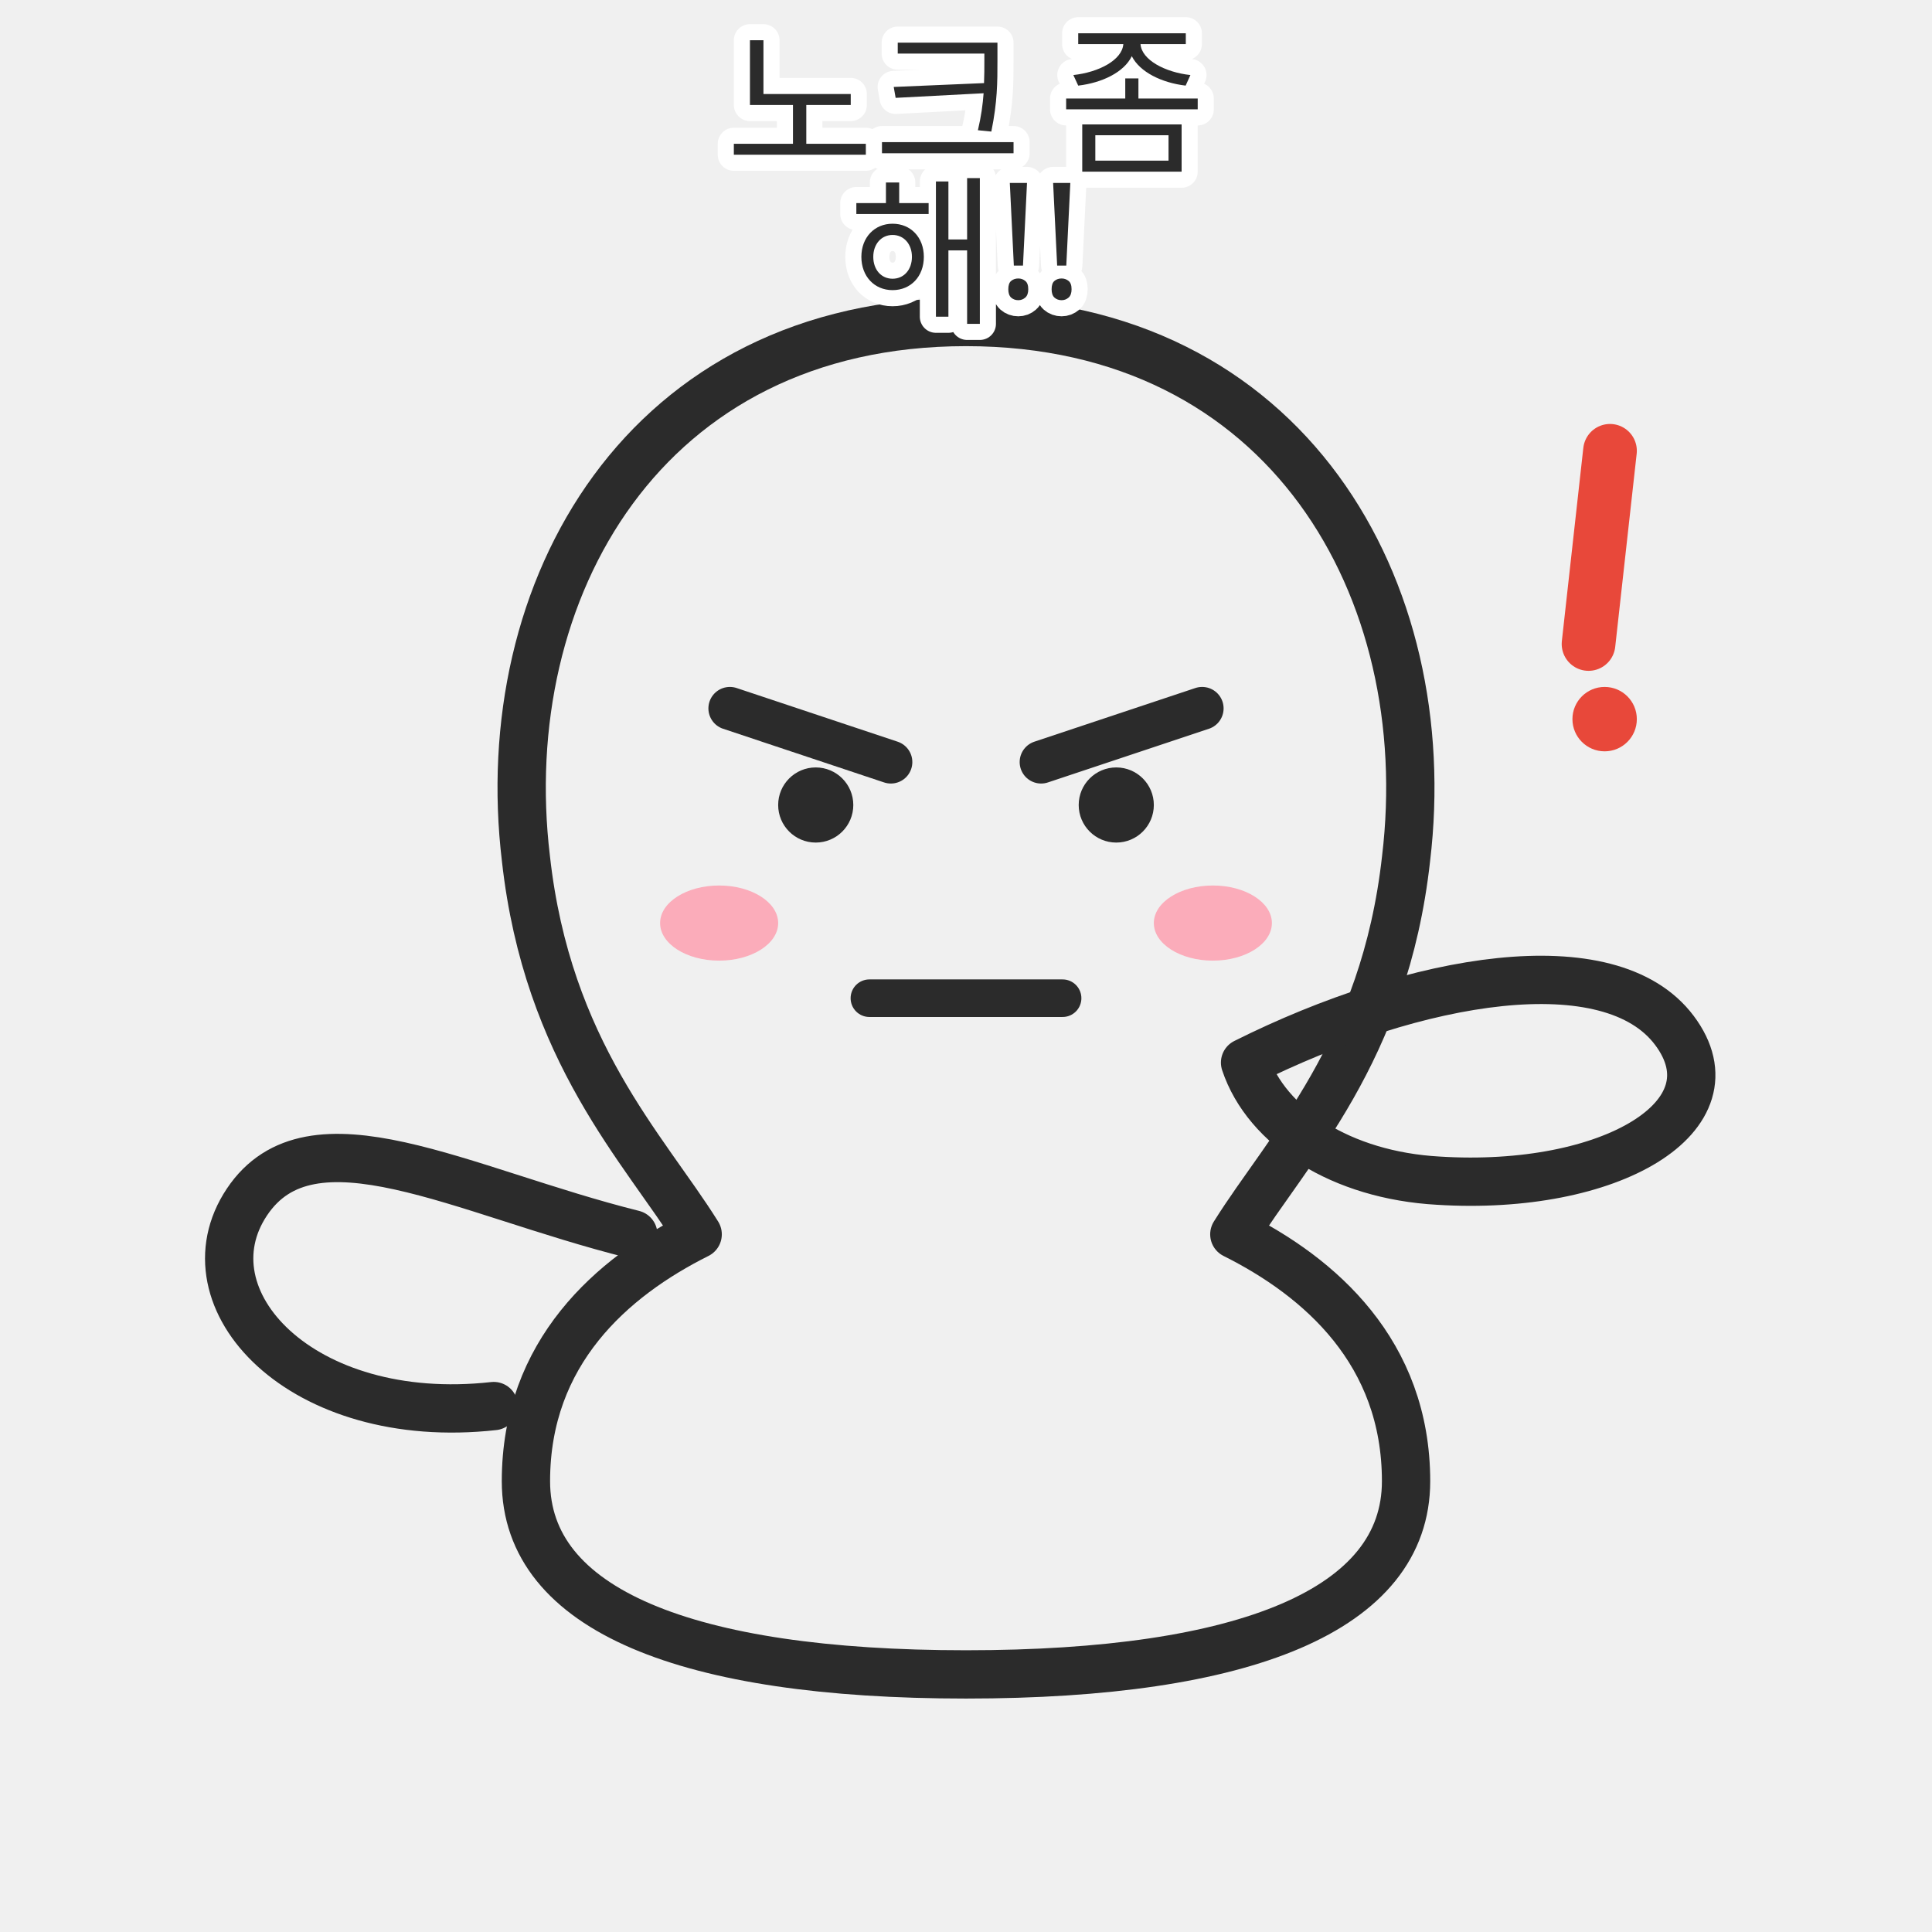
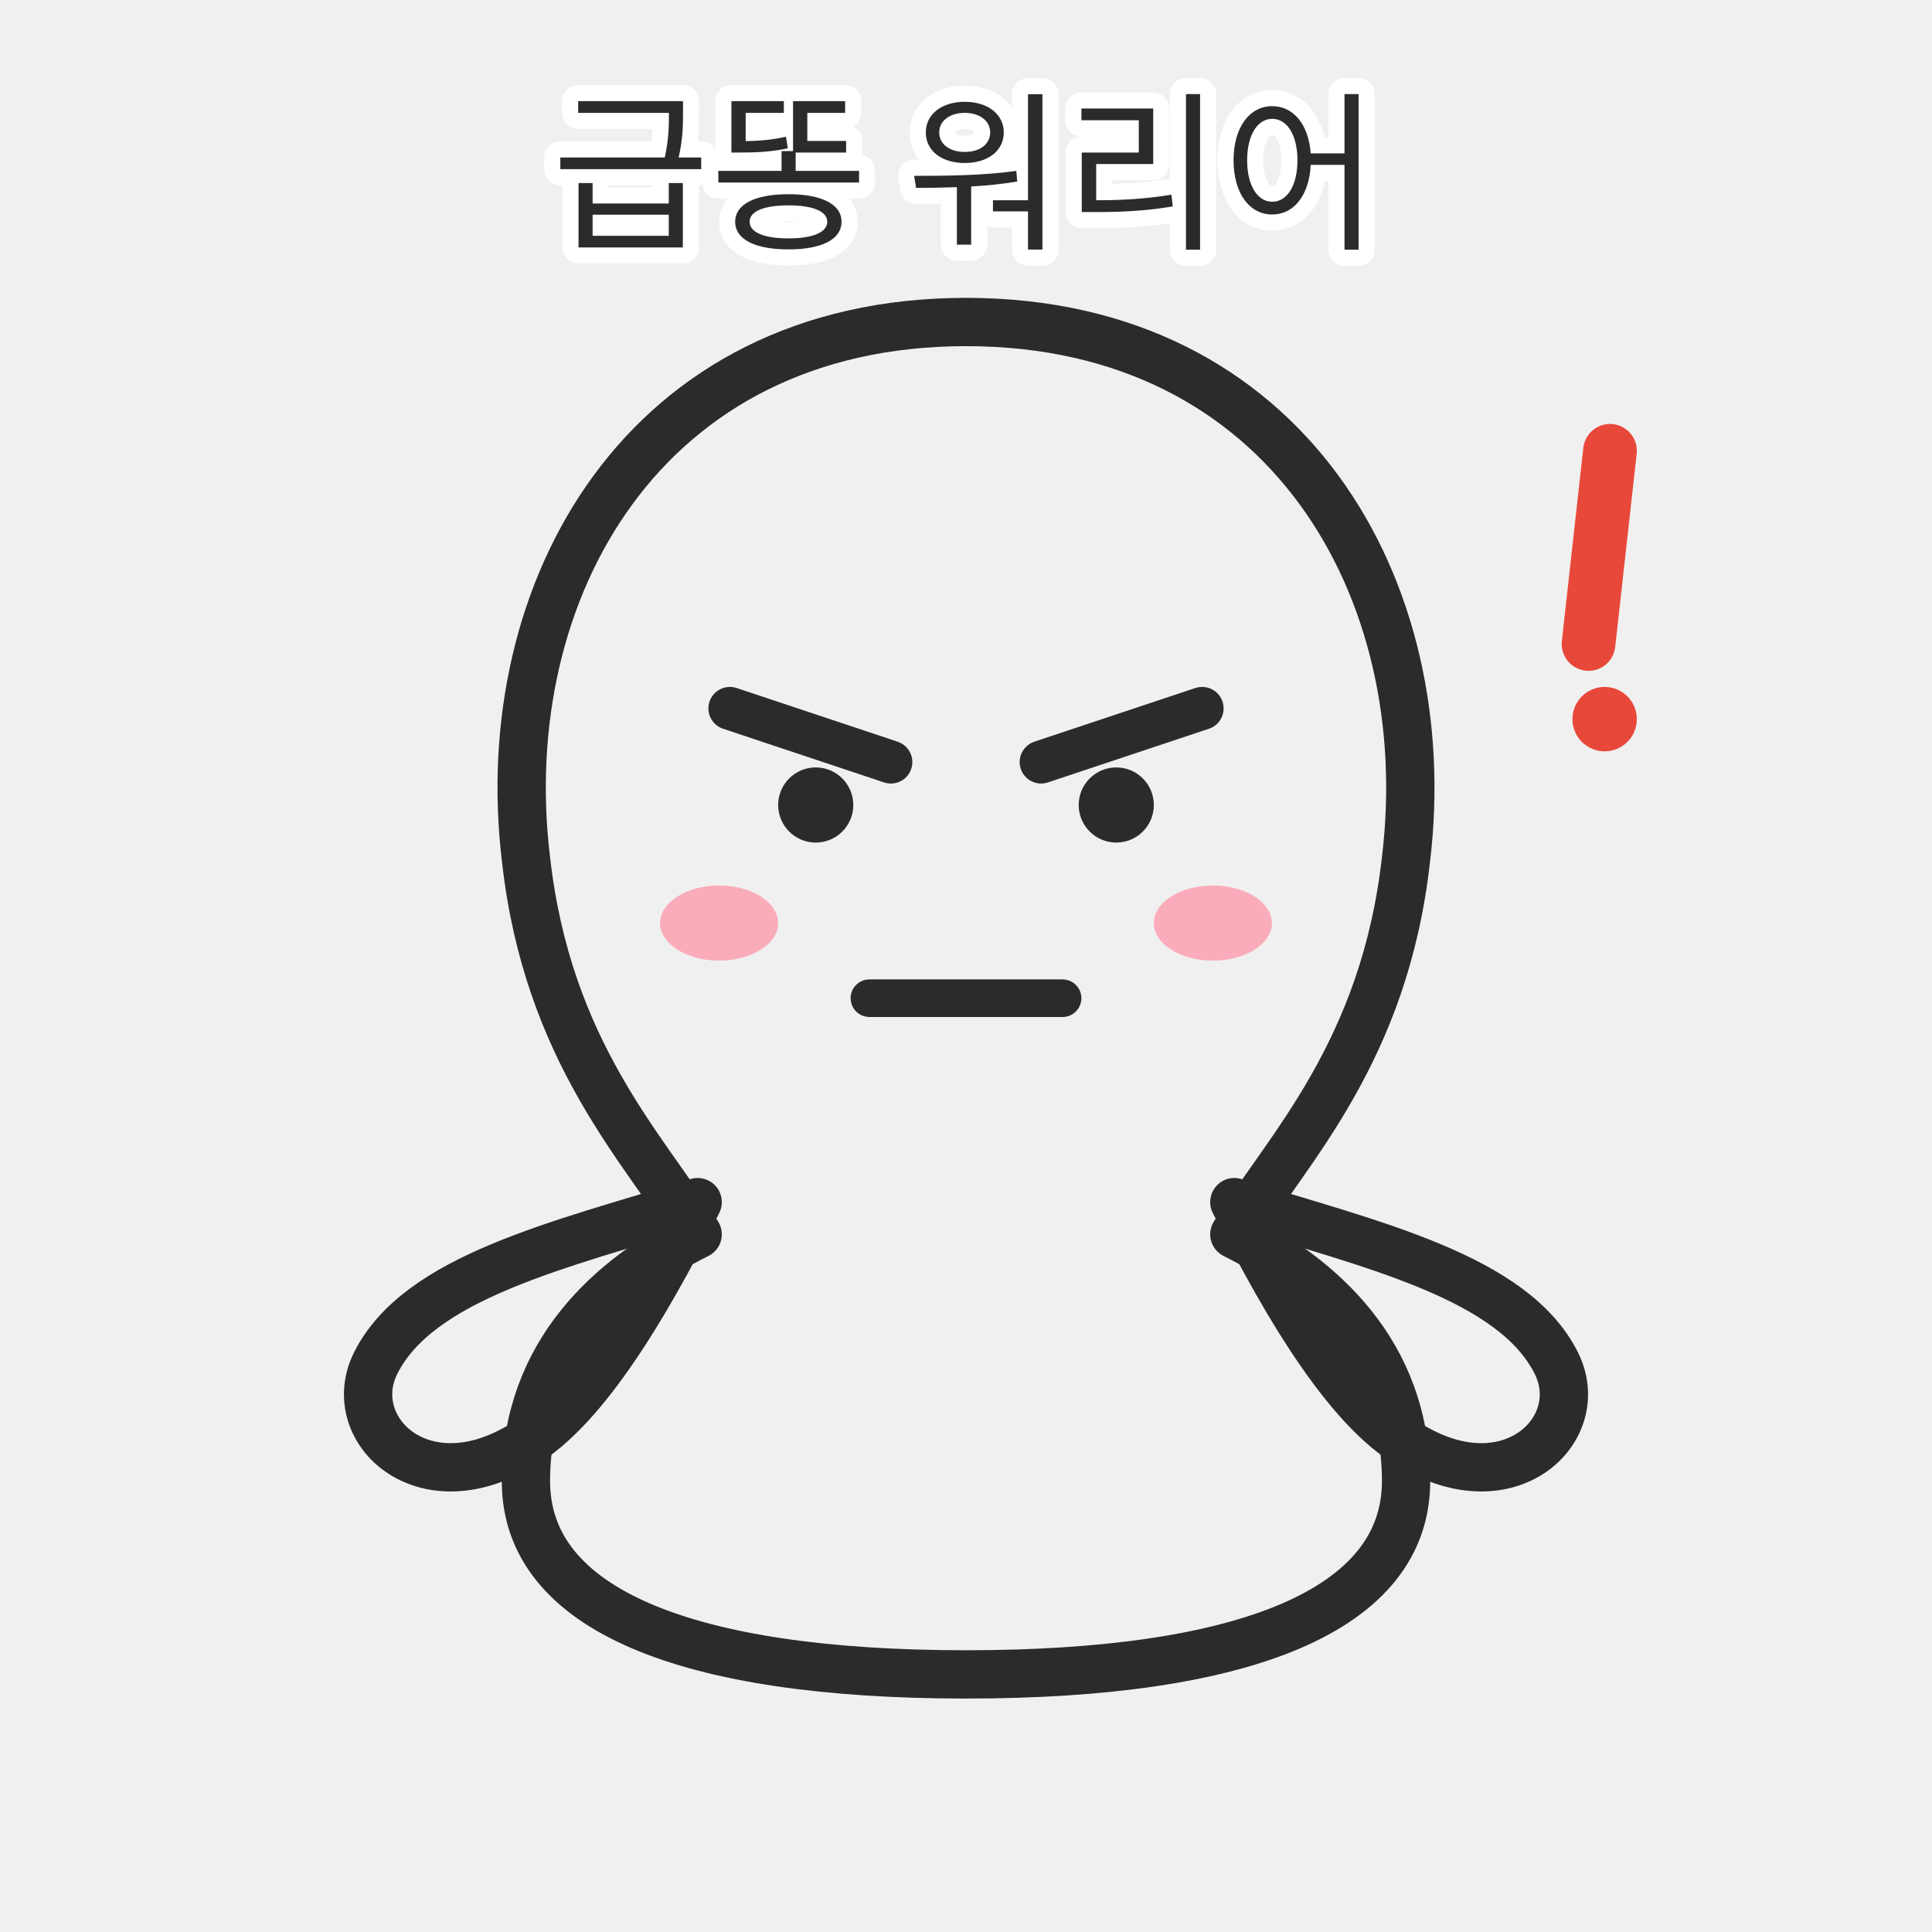
<svg xmlns="http://www.w3.org/2000/svg" width="360" height="360" viewBox="0 0 360 360">
  <g fill="none" stroke="#2B2B2B" stroke-width="9" stroke-linecap="round" stroke-linejoin="round">
    <path d="M180,60 C240,60 268,110 262,160 C258,196 240,214 230,230 C246,238 262,252 262,276 C262,300 232,312 180,312 C128,312 98,300 98,276 C98,252 114,238 130,230 C120,214 102,196 98,160 C92,110 120,60 180,60 Z" />
-     <path d="M118,230 C86,222 58,206 46,224 C34,242 56,266 92,262 M232,198 C264,182 300,176 312,192 C324,208 300,222 268,220 C250,219 236,210 232,198" />
+     <path d="M130,224 C104,232 78,238 70,254 C64,266 78,280 96,270 C108,264 120,244 130,224 M230,224 C256,232 282,238 290,254 C296,266 282,280 264,270 C252,264 240,244 230,224" />
  </g>
  <path d="M136,132 L166,142" stroke="#2B2B2B" stroke-width="8" stroke-linecap="round" />
  <path d="M224,132 L194,142" stroke="#2B2B2B" stroke-width="8" stroke-linecap="round" />
  <circle cx="152" cy="150" r="7" fill="#2B2B2B" />
  <circle cx="208" cy="150" r="7" fill="#2B2B2B" />
  <path d="M162,186 L198,186" fill="none" stroke="#2B2B2B" stroke-width="7" stroke-linecap="round" />
  <ellipse cx="134" cy="172" rx="11" ry="7" fill="#FF8FA3" opacity="0.7" />
  <ellipse cx="226" cy="172" rx="11" ry="7" fill="#FF8FA3" opacity="0.7" />
  <path d="M300,84 L296,120" stroke="#E8483A" stroke-width="10" stroke-linecap="round" />
  <circle cx="299" cy="134" r="6" fill="#E8483A" />
-   <text x="180" y="30" text-anchor="middle" font-family="Jua" font-size="30" fill="#2B2B2B" stroke="#ffffff" stroke-width="6" paint-order="stroke" stroke-linejoin="round">노크 좀</text>
-   <text x="180" y="58" text-anchor="middle" font-family="Jua" font-size="30" fill="#2B2B2B" stroke="#ffffff" stroke-width="6" paint-order="stroke" stroke-linejoin="round">해!!</text>
+   <text x="180" y="44" text-anchor="middle" font-family="Jua" font-size="32" fill="#2B2B2B" stroke="#ffffff" stroke-width="6" paint-order="stroke" stroke-linejoin="round">급똥 워리어</text>
</svg>
